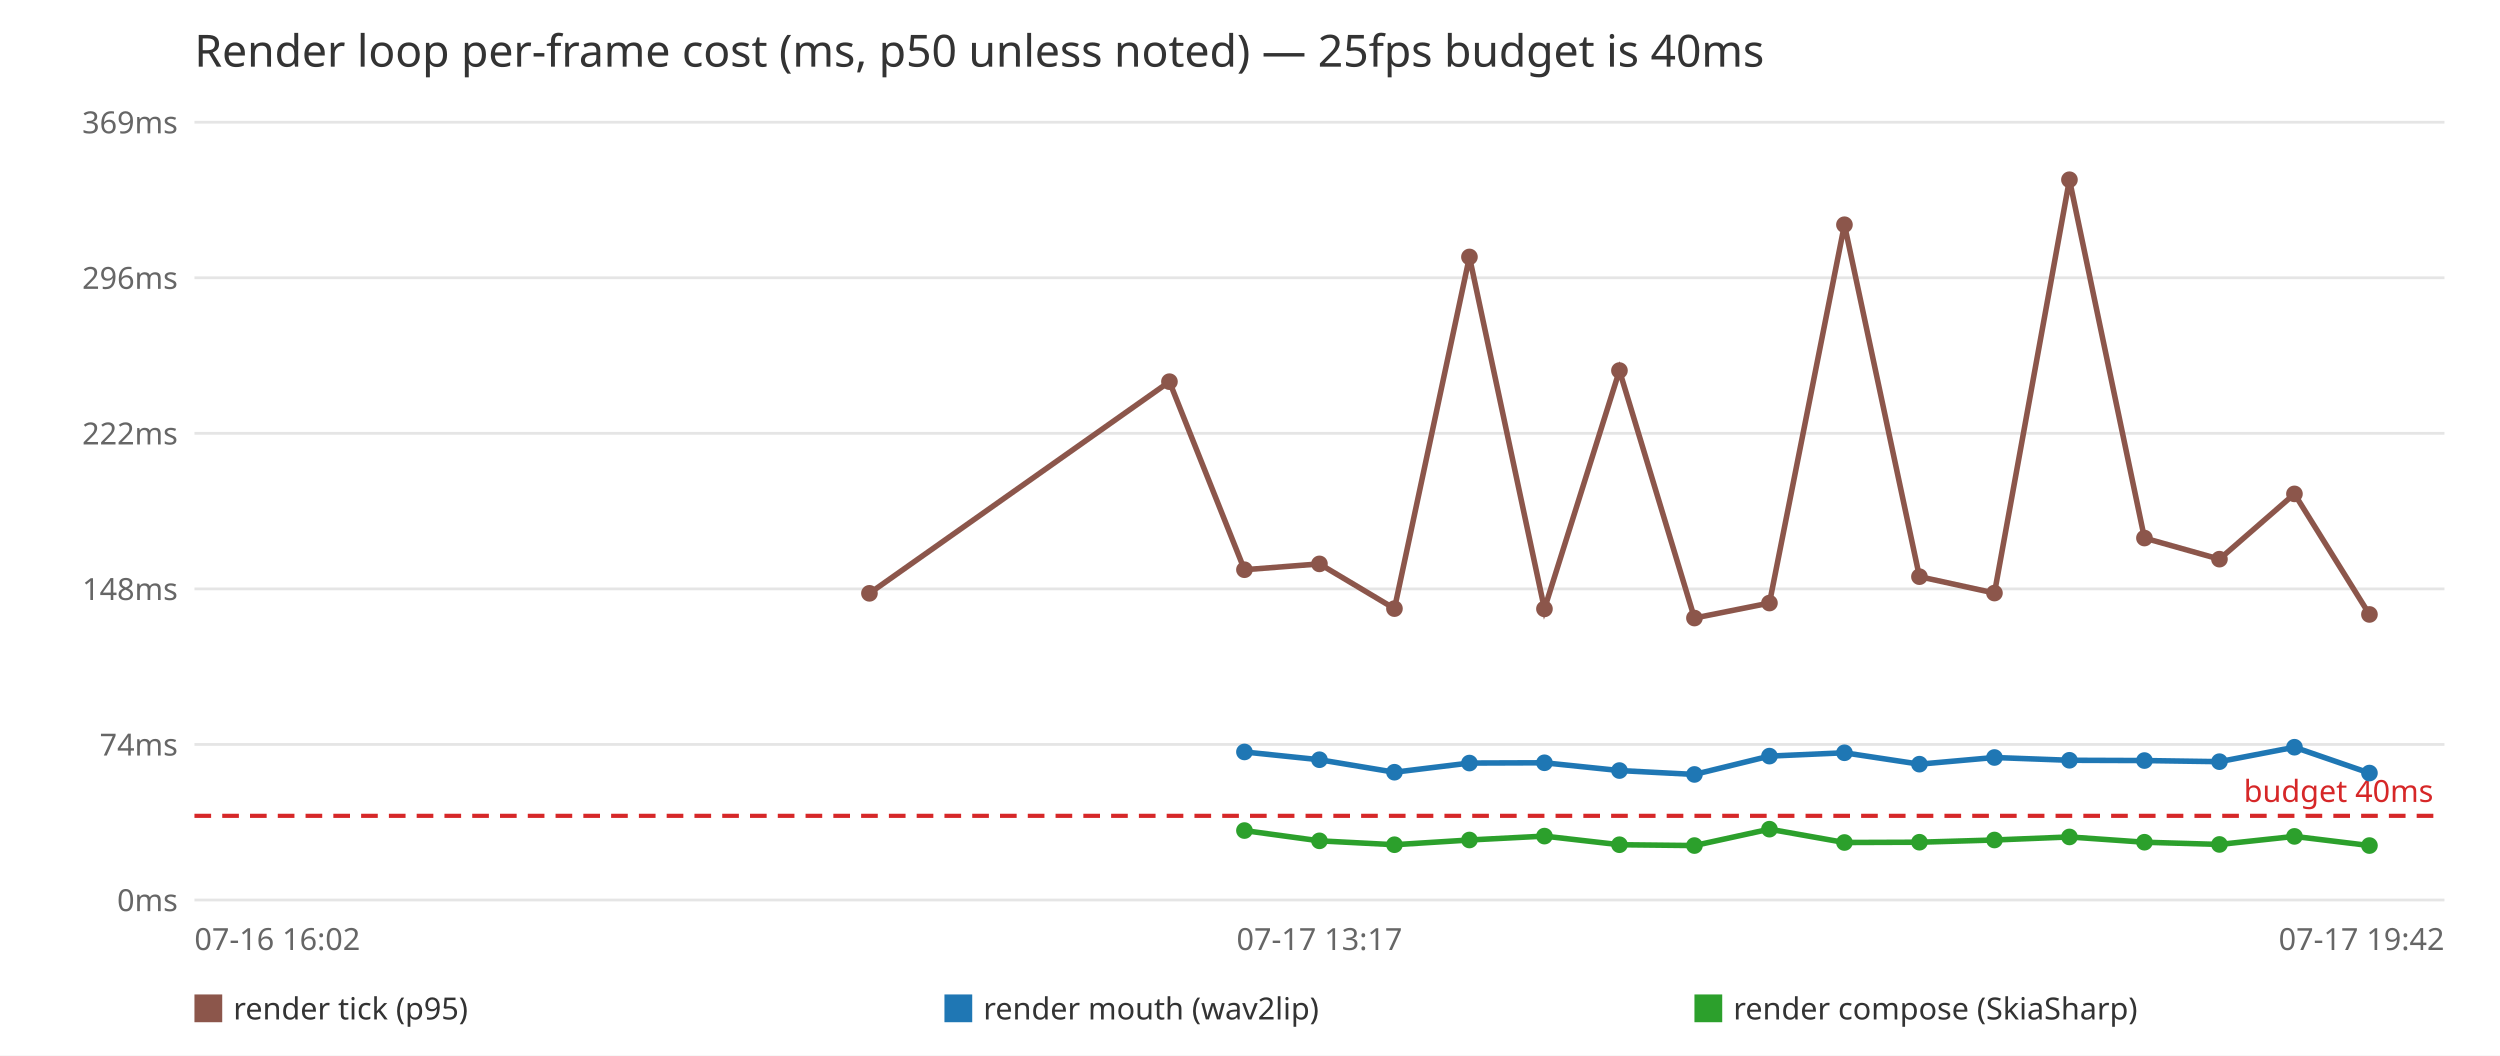
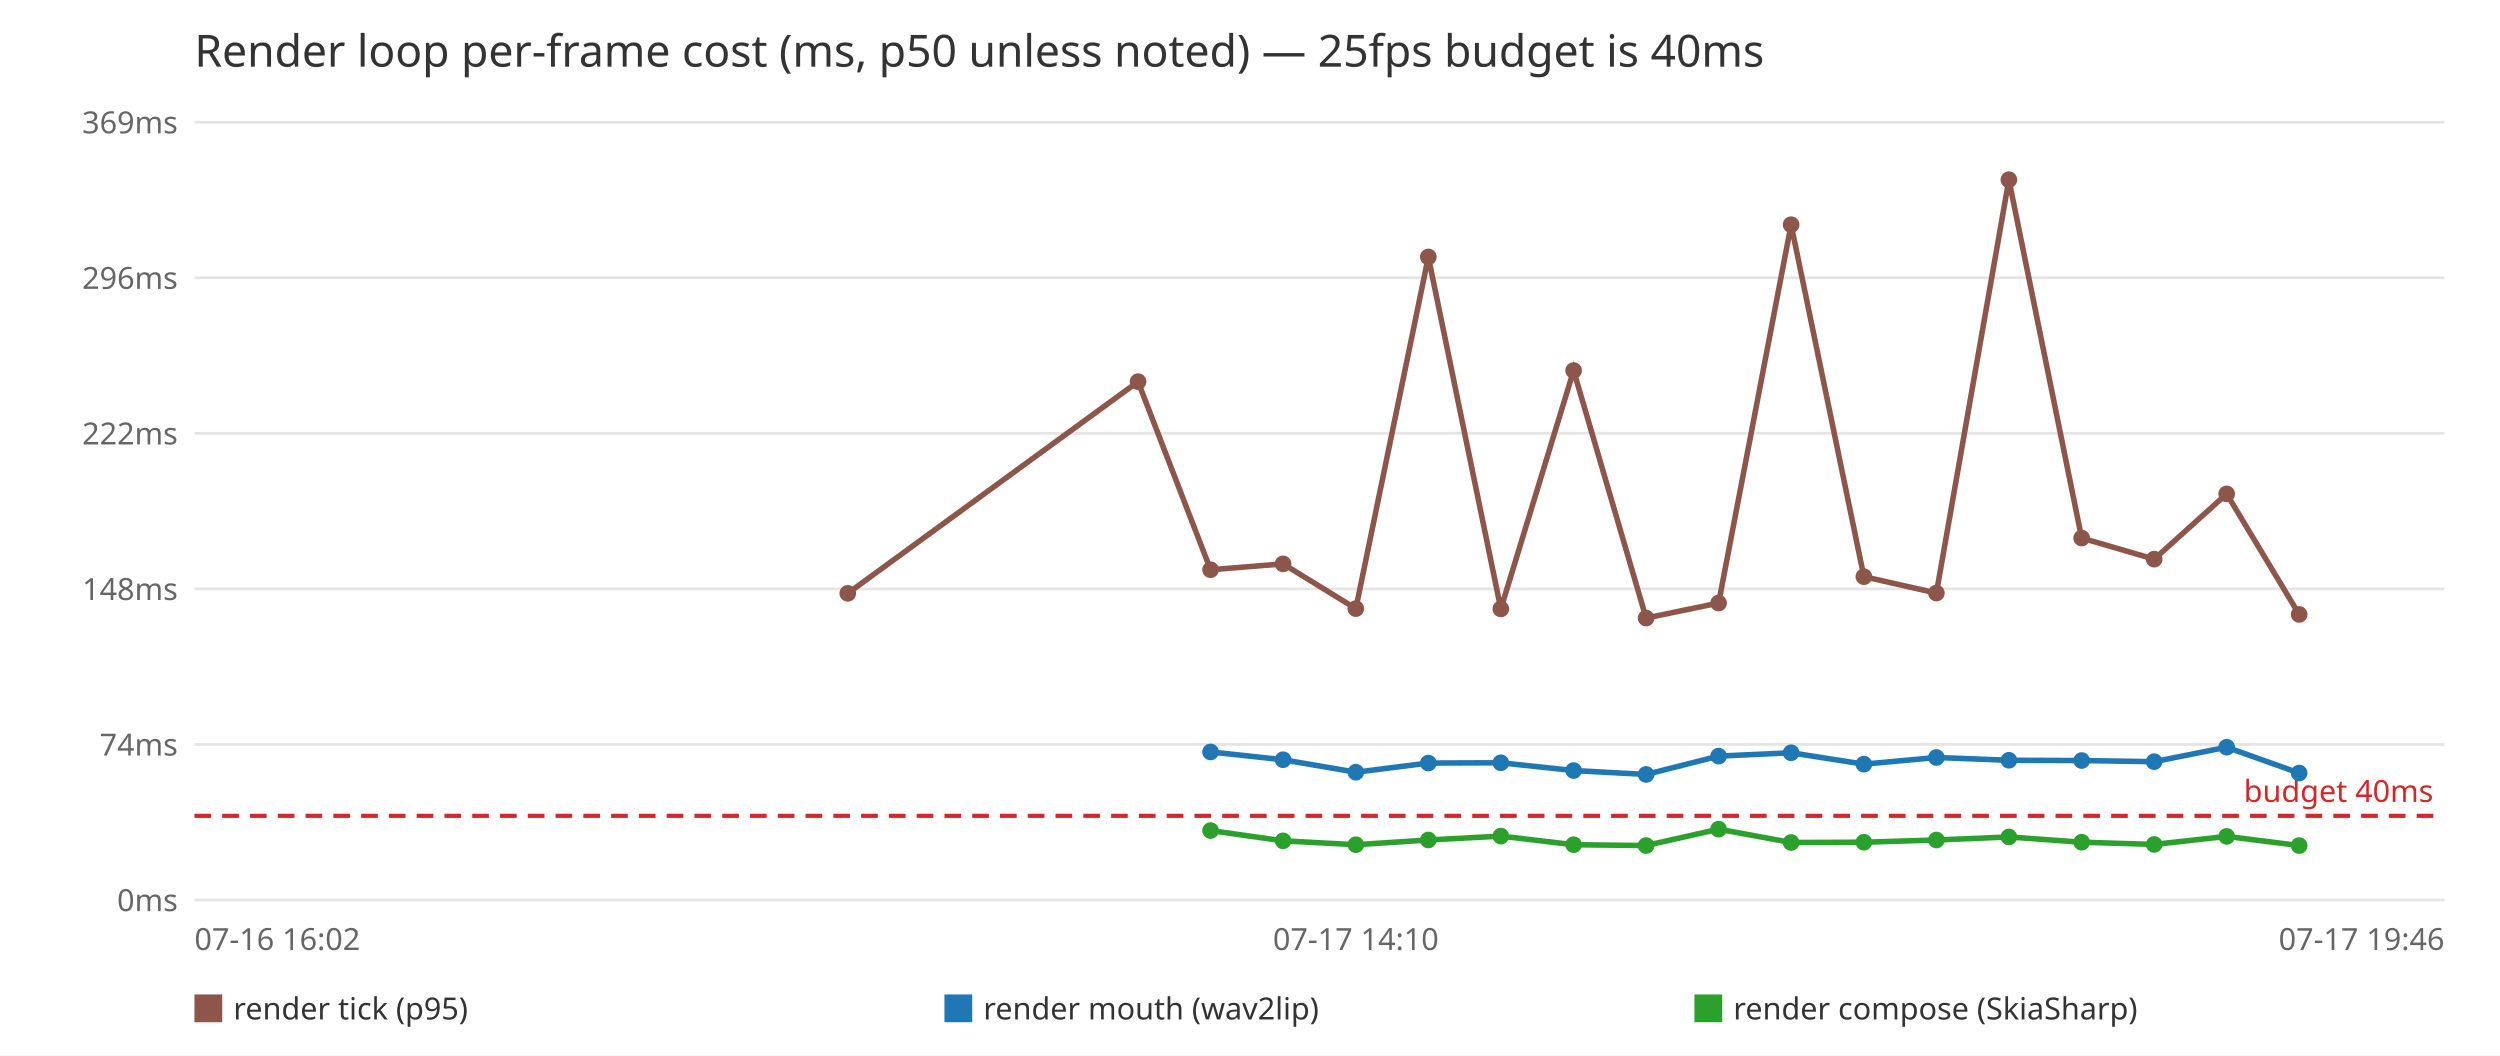
<svg xmlns="http://www.w3.org/2000/svg" width="900" height="380" viewBox="0 0 900 380" font-family="sans-serif">
  <rect width="900" height="380" fill="white" />
  <text x="70" y="24" font-size="16" fill="#333">Render loop per-frame cost (ms, p50 unless noted) — 25fps budget is 40ms</text>
  <line x1="70" y1="324.0" x2="880" y2="324.0" stroke="#e5e5e5" />
  <text x="64" y="328.0" font-size="11" fill="#666" text-anchor="end">0ms</text>
  <line x1="70" y1="268.0" x2="880" y2="268.0" stroke="#e5e5e5" />
  <text x="64" y="272.0" font-size="11" fill="#666" text-anchor="end">74ms</text>
  <line x1="70" y1="212.0" x2="880" y2="212.0" stroke="#e5e5e5" />
  <text x="64" y="216.0" font-size="11" fill="#666" text-anchor="end">148ms</text>
  <line x1="70" y1="156.0" x2="880" y2="156.0" stroke="#e5e5e5" />
  <text x="64" y="160.0" font-size="11" fill="#666" text-anchor="end">222ms</text>
  <line x1="70" y1="100.0" x2="880" y2="100.0" stroke="#e5e5e5" />
  <text x="64" y="104.0" font-size="11" fill="#666" text-anchor="end">296ms</text>
  <line x1="70" y1="44.0" x2="880" y2="44.0" stroke="#e5e5e5" />
  <text x="64" y="48.0" font-size="11" fill="#666" text-anchor="end">369ms</text>
  <line x1="70" y1="293.7" x2="880" y2="293.7" stroke="#d62728" stroke-width="1.5" stroke-dasharray="6,4" />
  <text x="876" y="288.7" font-size="11" fill="#d62728" text-anchor="end">budget 40ms</text>
  <text x="70.0" y="342" font-size="11" fill="#666" text-anchor="start">07-16 16:02</text>
-   <text x="475.0" y="342" font-size="11" fill="#666" text-anchor="middle">07-17 13:17</text>
-   <text x="880.0" y="342" font-size="11" fill="#666" text-anchor="end">07-17 19:42</text>
-   <polyline points="313.0,213.6 421.0,137.4 448.0,205.1 475.0,203.0 502.0,219.1 529.0,92.5 556.0,219.2 583.0,133.4 610.0,222.5 637.0,217.1 664.0,80.9 691.0,207.6 718.0,213.5 745.0,64.7 772.0,193.7 799.0,201.3 826.0,177.8 853.0,221.2" fill="none" stroke="#8c564b" stroke-width="2" />
-   <circle cx="313.0" cy="213.6" r="3" fill="#8c564b" />
-   <circle cx="421.0" cy="137.4" r="3" fill="#8c564b" />
-   <circle cx="448.0" cy="205.1" r="3" fill="#8c564b" />
-   <circle cx="475.0" cy="203.0" r="3" fill="#8c564b" />
-   <circle cx="502.0" cy="219.1" r="3" fill="#8c564b" />
-   <circle cx="529.0" cy="92.5" r="3" fill="#8c564b" />
-   <circle cx="556.0" cy="219.2" r="3" fill="#8c564b" />
-   <circle cx="583.0" cy="133.4" r="3" fill="#8c564b" />
-   <circle cx="610.0" cy="222.5" r="3" fill="#8c564b" />
-   <circle cx="637.0" cy="217.1" r="3" fill="#8c564b" />
-   <circle cx="664.0" cy="80.9" r="3" fill="#8c564b" />
-   <circle cx="691.0" cy="207.6" r="3" fill="#8c564b" />
-   <circle cx="718.0" cy="213.5" r="3" fill="#8c564b" />
-   <circle cx="745.0" cy="64.7" r="3" fill="#8c564b" />
-   <circle cx="772.0" cy="193.7" r="3" fill="#8c564b" />
-   <circle cx="799.0" cy="201.3" r="3" fill="#8c564b" />
-   <circle cx="826.0" cy="177.8" r="3" fill="#8c564b" />
-   <circle cx="853.0" cy="221.2" r="3" fill="#8c564b" />
+   <text x="488.1" y="342" font-size="11" fill="#666" text-anchor="middle">07-17 14:10</text>
+   <text x="880.0" y="342" font-size="11" fill="#666" text-anchor="end">07-17 19:46</text>
+   <polyline points="305.2,213.6 409.7,137.4 435.8,205.1 461.9,203.0 488.1,219.1 514.2,92.5 540.3,219.2 566.5,133.4 592.6,222.5 618.7,217.1 644.8,80.9 671.0,207.6 697.1,213.5 723.2,64.7 749.4,193.7 775.5,201.3 801.6,177.8 827.7,221.2" fill="none" stroke="#8c564b" stroke-width="2" />
+   <circle cx="305.2" cy="213.6" r="3" fill="#8c564b" />
+   <circle cx="409.7" cy="137.4" r="3" fill="#8c564b" />
+   <circle cx="435.8" cy="205.1" r="3" fill="#8c564b" />
+   <circle cx="461.9" cy="203.0" r="3" fill="#8c564b" />
+   <circle cx="488.1" cy="219.1" r="3" fill="#8c564b" />
+   <circle cx="514.2" cy="92.5" r="3" fill="#8c564b" />
+   <circle cx="540.3" cy="219.2" r="3" fill="#8c564b" />
+   <circle cx="566.5" cy="133.4" r="3" fill="#8c564b" />
+   <circle cx="592.6" cy="222.5" r="3" fill="#8c564b" />
+   <circle cx="618.7" cy="217.1" r="3" fill="#8c564b" />
+   <circle cx="644.8" cy="80.9" r="3" fill="#8c564b" />
+   <circle cx="671.0" cy="207.6" r="3" fill="#8c564b" />
+   <circle cx="697.1" cy="213.5" r="3" fill="#8c564b" />
+   <circle cx="723.2" cy="64.7" r="3" fill="#8c564b" />
+   <circle cx="749.4" cy="193.7" r="3" fill="#8c564b" />
+   <circle cx="775.5" cy="201.3" r="3" fill="#8c564b" />
+   <circle cx="801.6" cy="177.8" r="3" fill="#8c564b" />
+   <circle cx="827.7" cy="221.2" r="3" fill="#8c564b" />
  <rect x="70.0" y="358" width="10" height="10" fill="#8c564b" />
  <text x="84.0" y="367" font-size="11" fill="#333">render tick (p95)</text>
-   <polyline points="448.0,270.7 475.0,273.5 502.0,278.0 529.0,274.7 556.0,274.6 583.0,277.4 610.0,278.8 637.0,272.2 664.0,271.0 691.0,275.1 718.0,272.7 745.0,273.7 772.0,273.8 799.0,274.2 826.0,269.0 853.0,278.3" fill="none" stroke="#1f77b4" stroke-width="2" />
-   <circle cx="448.0" cy="270.7" r="3" fill="#1f77b4" />
-   <circle cx="475.0" cy="273.5" r="3" fill="#1f77b4" />
-   <circle cx="502.0" cy="278.0" r="3" fill="#1f77b4" />
-   <circle cx="529.0" cy="274.7" r="3" fill="#1f77b4" />
-   <circle cx="556.0" cy="274.6" r="3" fill="#1f77b4" />
-   <circle cx="583.0" cy="277.4" r="3" fill="#1f77b4" />
-   <circle cx="610.0" cy="278.8" r="3" fill="#1f77b4" />
-   <circle cx="637.0" cy="272.2" r="3" fill="#1f77b4" />
-   <circle cx="664.0" cy="271.0" r="3" fill="#1f77b4" />
-   <circle cx="691.0" cy="275.1" r="3" fill="#1f77b4" />
-   <circle cx="718.0" cy="272.7" r="3" fill="#1f77b4" />
-   <circle cx="745.0" cy="273.7" r="3" fill="#1f77b4" />
-   <circle cx="772.0" cy="273.8" r="3" fill="#1f77b4" />
-   <circle cx="799.0" cy="274.2" r="3" fill="#1f77b4" />
-   <circle cx="826.0" cy="269.0" r="3" fill="#1f77b4" />
-   <circle cx="853.0" cy="278.3" r="3" fill="#1f77b4" />
+   <polyline points="435.8,270.7 461.9,273.5 488.1,278.0 514.2,274.7 540.3,274.6 566.5,277.4 592.6,278.8 618.7,272.2 644.8,271.0 671.0,275.1 697.1,272.7 723.2,273.7 749.4,273.8 775.5,274.2 801.6,269.0 827.7,278.3" fill="none" stroke="#1f77b4" stroke-width="2" />
+   <circle cx="435.8" cy="270.7" r="3" fill="#1f77b4" />
+   <circle cx="461.9" cy="273.5" r="3" fill="#1f77b4" />
+   <circle cx="488.1" cy="278.0" r="3" fill="#1f77b4" />
+   <circle cx="514.2" cy="274.7" r="3" fill="#1f77b4" />
+   <circle cx="540.3" cy="274.6" r="3" fill="#1f77b4" />
+   <circle cx="566.5" cy="277.4" r="3" fill="#1f77b4" />
+   <circle cx="592.6" cy="278.8" r="3" fill="#1f77b4" />
+   <circle cx="618.7" cy="272.2" r="3" fill="#1f77b4" />
+   <circle cx="644.8" cy="271.0" r="3" fill="#1f77b4" />
+   <circle cx="671.0" cy="275.1" r="3" fill="#1f77b4" />
+   <circle cx="697.1" cy="272.7" r="3" fill="#1f77b4" />
+   <circle cx="723.2" cy="273.7" r="3" fill="#1f77b4" />
+   <circle cx="749.4" cy="273.8" r="3" fill="#1f77b4" />
+   <circle cx="775.5" cy="274.2" r="3" fill="#1f77b4" />
+   <circle cx="801.6" cy="269.0" r="3" fill="#1f77b4" />
+   <circle cx="827.7" cy="278.3" r="3" fill="#1f77b4" />
  <rect x="340.0" y="358" width="10" height="10" fill="#1f77b4" />
  <text x="354.0" y="367" font-size="11" fill="#333">render mouth (wav2lip)</text>
-   <polyline points="448.0,299.0 475.0,302.7 502.0,304.1 529.0,302.4 556.0,301.0 583.0,304.1 610.0,304.4 637.0,298.5 664.0,303.3 691.0,303.2 718.0,302.4 745.0,301.3 772.0,303.2 799.0,304.0 826.0,301.1 853.0,304.4" fill="none" stroke="#2ca02c" stroke-width="2" />
-   <circle cx="448.0" cy="299.0" r="3" fill="#2ca02c" />
-   <circle cx="475.0" cy="302.7" r="3" fill="#2ca02c" />
-   <circle cx="502.0" cy="304.1" r="3" fill="#2ca02c" />
-   <circle cx="529.0" cy="302.4" r="3" fill="#2ca02c" />
-   <circle cx="556.0" cy="301.0" r="3" fill="#2ca02c" />
-   <circle cx="583.0" cy="304.1" r="3" fill="#2ca02c" />
-   <circle cx="610.0" cy="304.4" r="3" fill="#2ca02c" />
-   <circle cx="637.0" cy="298.5" r="3" fill="#2ca02c" />
-   <circle cx="664.0" cy="303.3" r="3" fill="#2ca02c" />
-   <circle cx="691.0" cy="303.2" r="3" fill="#2ca02c" />
-   <circle cx="718.0" cy="302.4" r="3" fill="#2ca02c" />
-   <circle cx="745.0" cy="301.3" r="3" fill="#2ca02c" />
-   <circle cx="772.0" cy="303.2" r="3" fill="#2ca02c" />
-   <circle cx="799.0" cy="304.0" r="3" fill="#2ca02c" />
-   <circle cx="826.0" cy="301.1" r="3" fill="#2ca02c" />
-   <circle cx="853.0" cy="304.4" r="3" fill="#2ca02c" />
+   <polyline points="435.8,299.0 461.9,302.7 488.1,304.1 514.2,302.4 540.3,301.0 566.5,304.1 592.6,304.4 618.7,298.5 644.8,303.3 671.0,303.2 697.1,302.4 723.2,301.3 749.4,303.2 775.5,304.0 801.6,301.1 827.7,304.4" fill="none" stroke="#2ca02c" stroke-width="2" />
+   <circle cx="435.8" cy="299.0" r="3" fill="#2ca02c" />
+   <circle cx="461.9" cy="302.7" r="3" fill="#2ca02c" />
+   <circle cx="488.1" cy="304.1" r="3" fill="#2ca02c" />
+   <circle cx="514.2" cy="302.4" r="3" fill="#2ca02c" />
+   <circle cx="540.3" cy="301.0" r="3" fill="#2ca02c" />
+   <circle cx="566.5" cy="304.1" r="3" fill="#2ca02c" />
+   <circle cx="592.6" cy="304.4" r="3" fill="#2ca02c" />
+   <circle cx="618.7" cy="298.5" r="3" fill="#2ca02c" />
+   <circle cx="644.8" cy="303.3" r="3" fill="#2ca02c" />
+   <circle cx="671.0" cy="303.2" r="3" fill="#2ca02c" />
+   <circle cx="697.1" cy="302.4" r="3" fill="#2ca02c" />
+   <circle cx="723.2" cy="301.3" r="3" fill="#2ca02c" />
+   <circle cx="749.4" cy="303.2" r="3" fill="#2ca02c" />
+   <circle cx="775.5" cy="304.0" r="3" fill="#2ca02c" />
+   <circle cx="801.6" cy="301.1" r="3" fill="#2ca02c" />
+   <circle cx="827.7" cy="304.4" r="3" fill="#2ca02c" />
  <rect x="610.0" y="358" width="10" height="10" fill="#2ca02c" />
  <text x="624.0" y="367" font-size="11" fill="#333">render compose (SkiaSharp)</text>
</svg>
